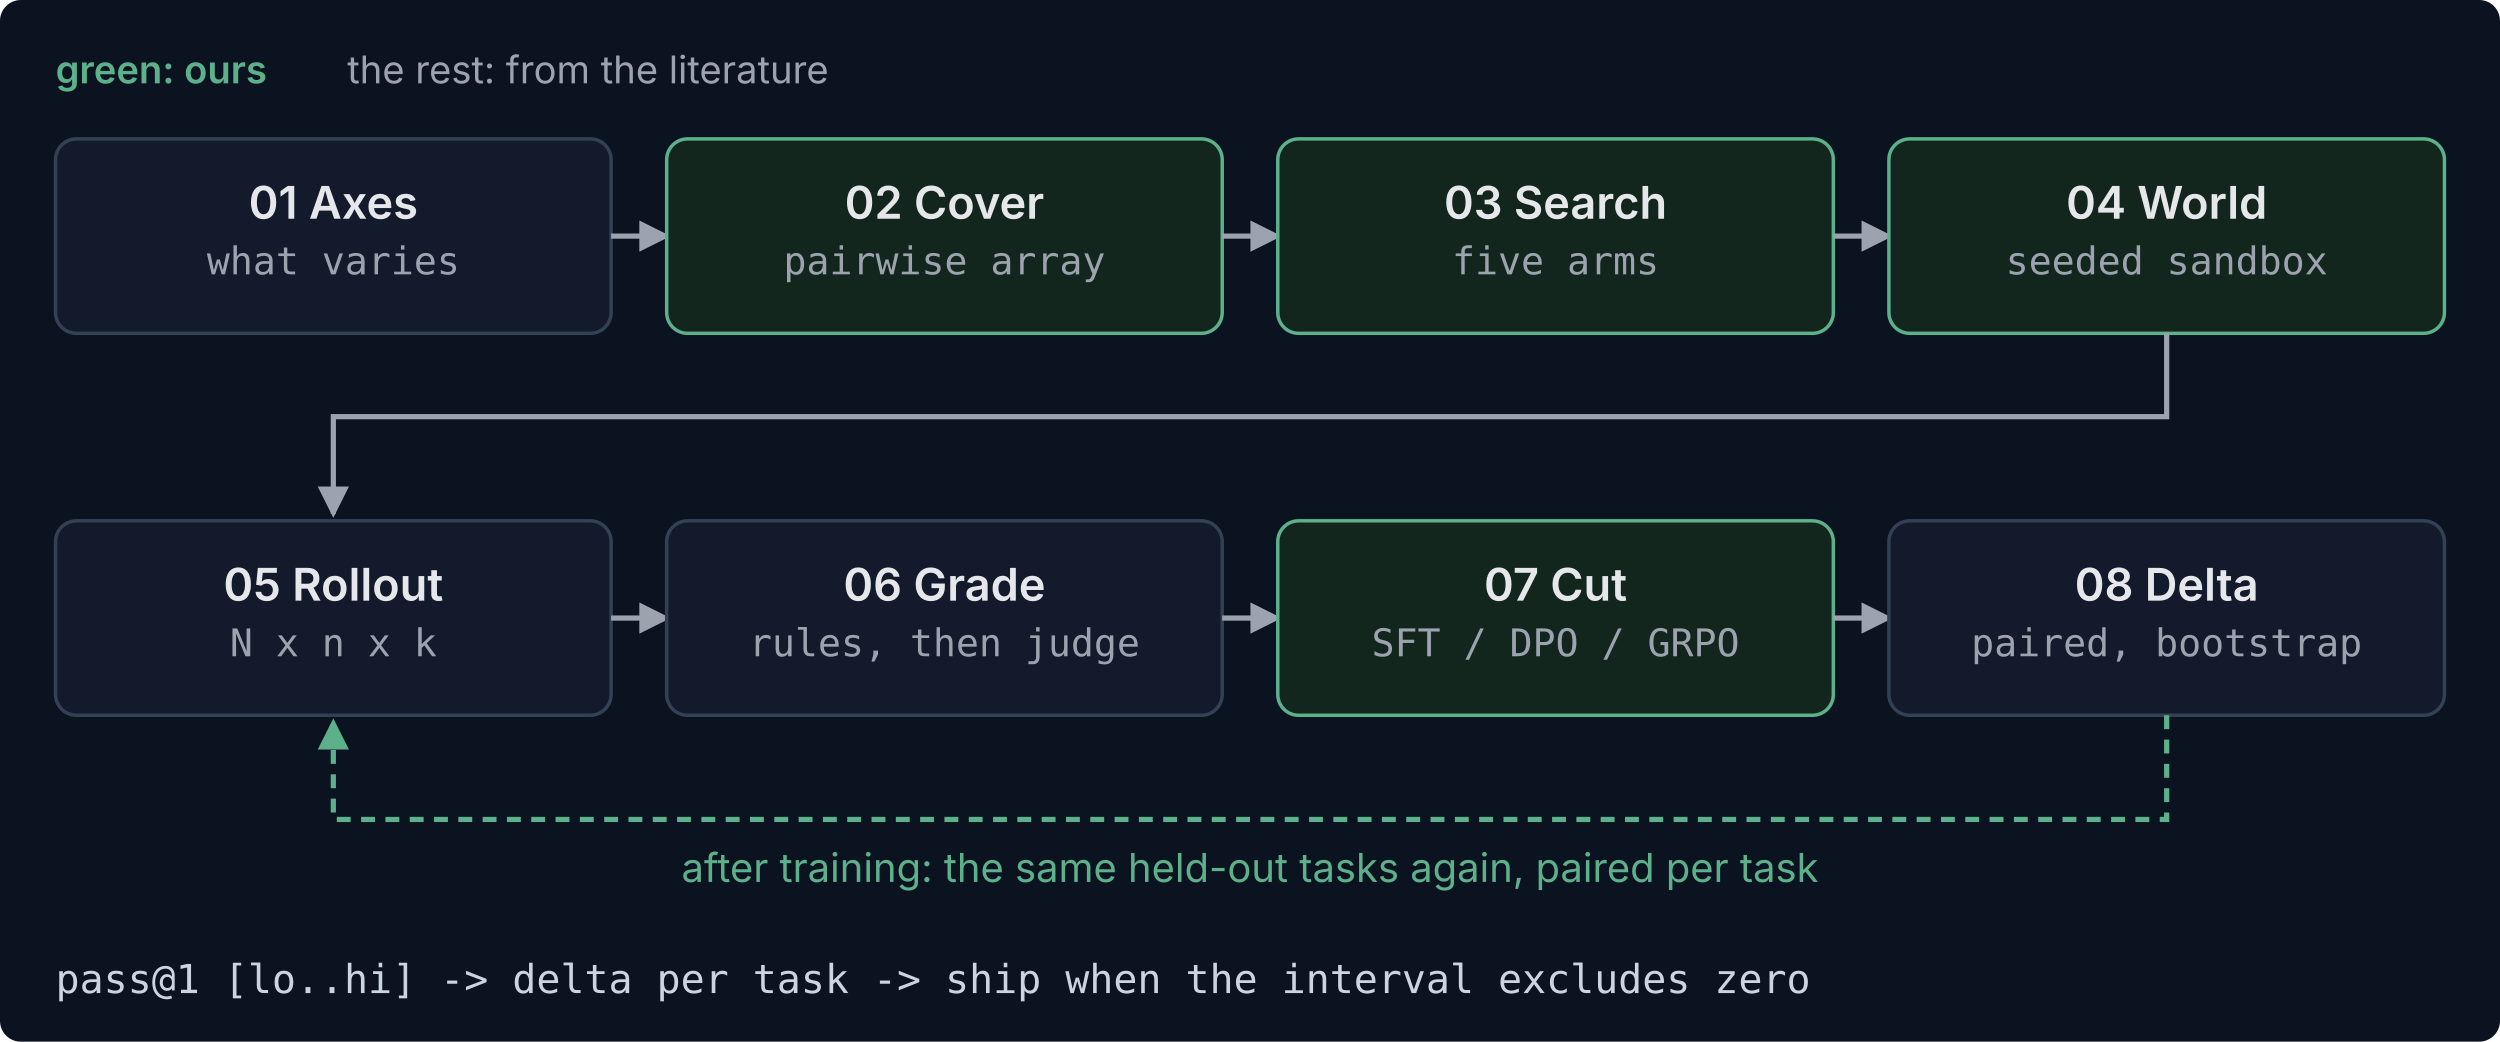
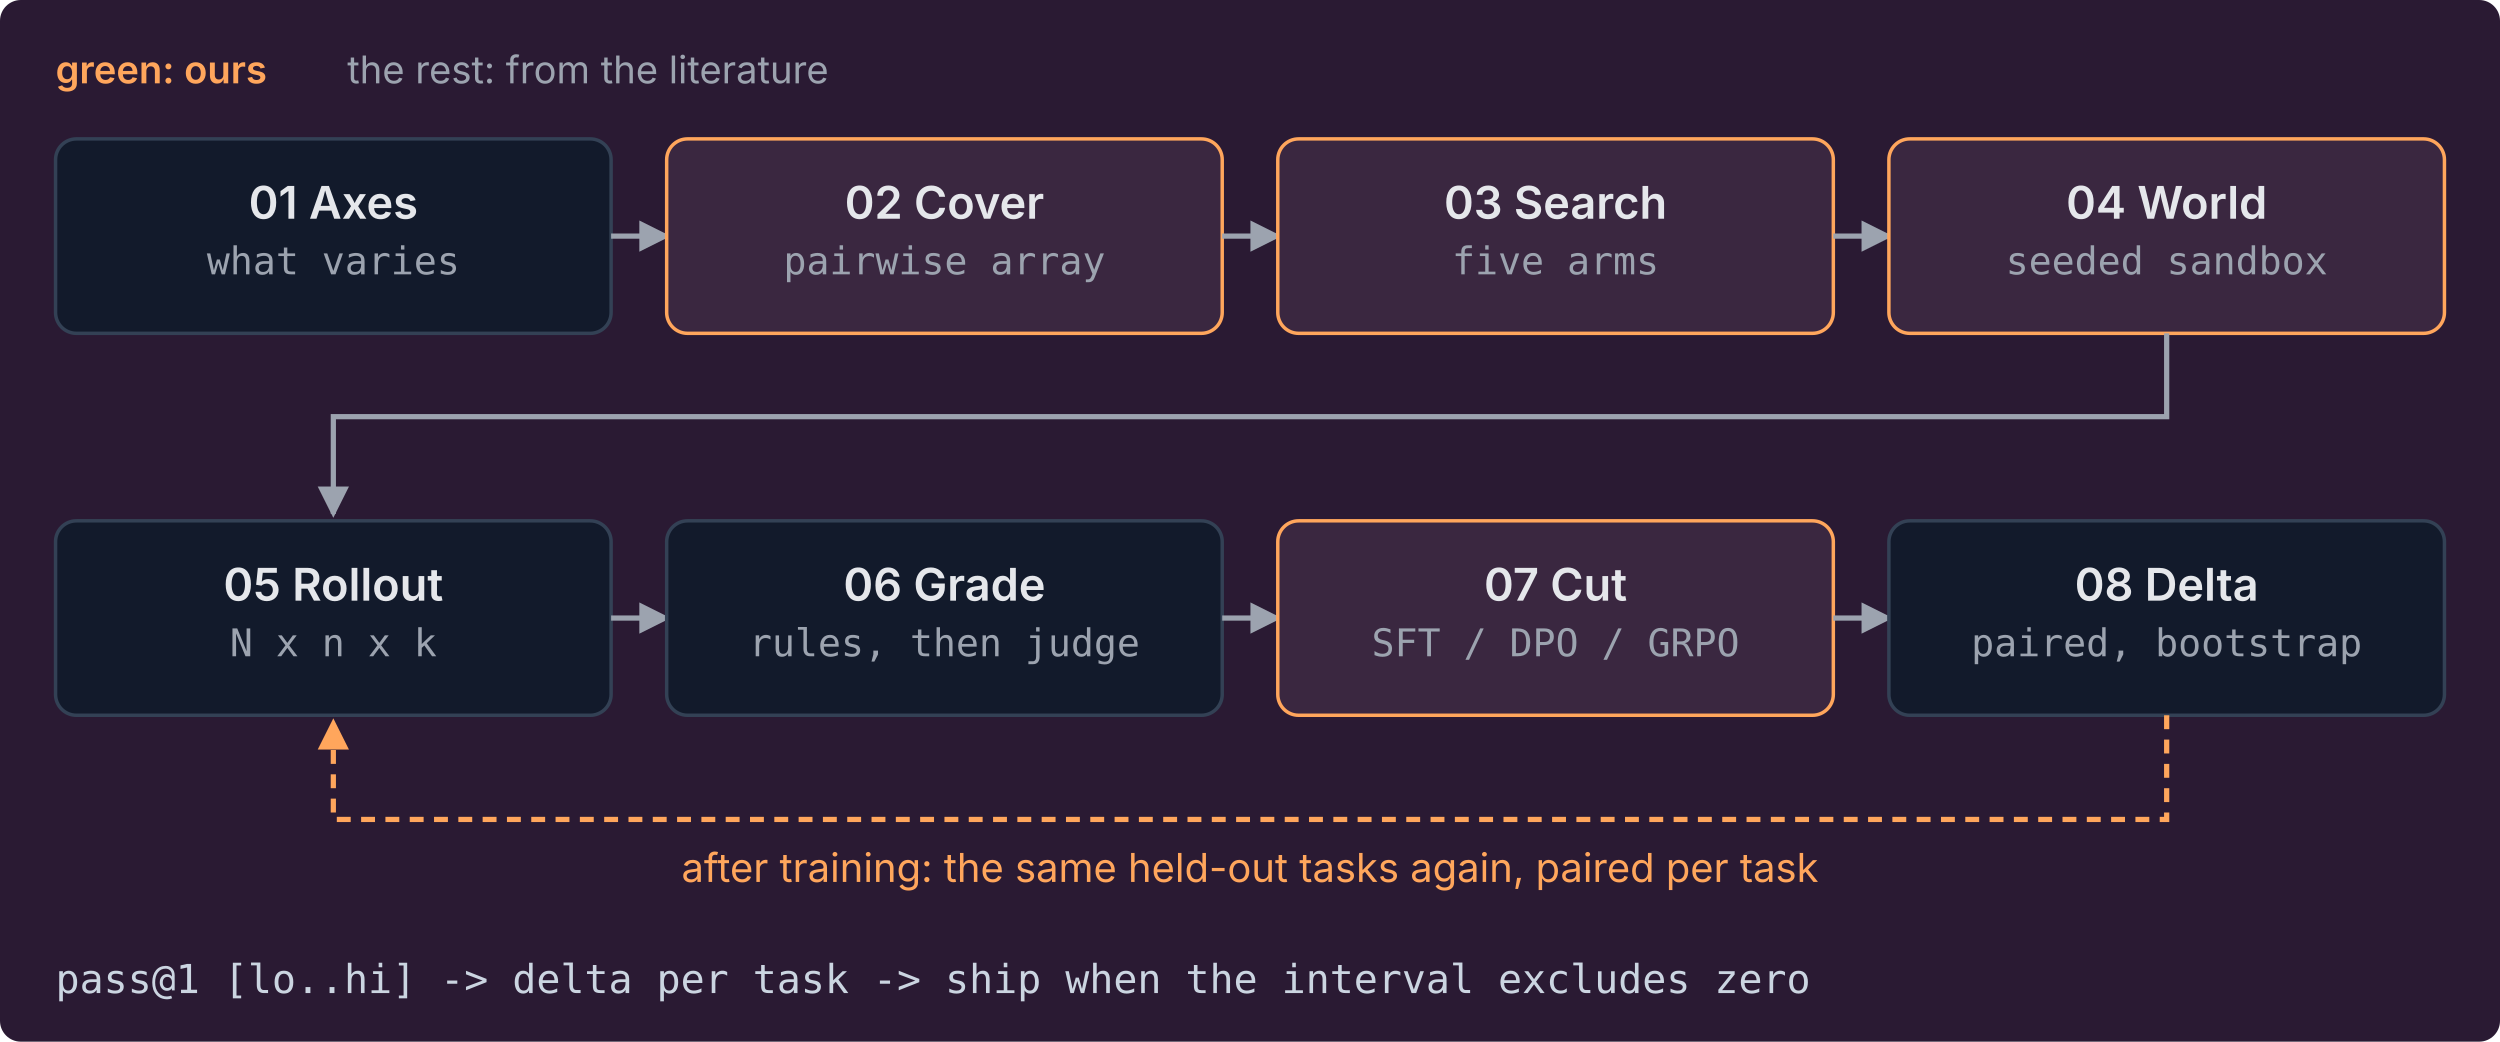
<svg xmlns="http://www.w3.org/2000/svg" viewBox="0 0 720 300" width="720" height="300" role="img" aria-label="The eight steps of the engine, with Delta feeding the next run">
  <defs>
    <marker id="arrow" viewBox="0 0 8 8" refX="7" refY="4" markerWidth="6" markerHeight="6" orient="auto">
      <path d="M0,0 L8,4 L0,8 z" fill="#9CA3AF" />
    </marker>
    <marker id="arrow-green" viewBox="0 0 8 8" refX="7" refY="4" markerWidth="6" markerHeight="6" orient="auto">
-       <path d="M0,0 L8,4 L0,8 z" fill="#5CB08A" />
+       <path d="M0,0 L8,4 L0,8 z" fill="#FFA65C" />
    </marker>
  </defs>
-   <rect width="720" height="300" rx="6" fill="#0B1220" />
+   <rect width="720" height="300" rx="6" fill="#2A1A33" />
  <rect x="16" y="40" width="160" height="56" rx="6" fill="#121A2B" stroke="#334155" />
  <text x="96.0" y="63.0" font-family="ui-sans-serif, system-ui, -apple-system, 'Segoe UI', Inter, sans-serif" font-size="13" font-weight="600" fill="#E5E7EB" text-anchor="middle">01 Axes</text>
  <text x="96.0" y="79.0" font-family="ui-monospace, SFMono-Regular, Menlo, Consolas, monospace" font-size="11" font-weight="400" fill="#9CA3AF" text-anchor="middle">what varies</text>
  <path d="M 176 68.0 L 192 68.0" fill="none" stroke="#9CA3AF" stroke-width="1.5" marker-end="url(#arrow)" />
-   <rect x="192" y="40" width="160" height="56" rx="6" fill="#12261D" stroke="#5CB08A" />
+   <rect x="192" y="40" width="160" height="56" rx="6" fill="#3A2740" stroke="#FFA65C" />
  <text x="272.0" y="63.0" font-family="ui-sans-serif, system-ui, -apple-system, 'Segoe UI', Inter, sans-serif" font-size="13" font-weight="600" fill="#E5E7EB" text-anchor="middle">02 Cover</text>
  <text x="272.0" y="79.0" font-family="ui-monospace, SFMono-Regular, Menlo, Consolas, monospace" font-size="11" font-weight="400" fill="#9CA3AF" text-anchor="middle">pairwise array</text>
  <path d="M 352 68.0 L 368 68.0" fill="none" stroke="#9CA3AF" stroke-width="1.5" marker-end="url(#arrow)" />
-   <rect x="368" y="40" width="160" height="56" rx="6" fill="#12261D" stroke="#5CB08A" />
+   <rect x="368" y="40" width="160" height="56" rx="6" fill="#3A2740" stroke="#FFA65C" />
  <text x="448.0" y="63.0" font-family="ui-sans-serif, system-ui, -apple-system, 'Segoe UI', Inter, sans-serif" font-size="13" font-weight="600" fill="#E5E7EB" text-anchor="middle">03 Search</text>
  <text x="448.0" y="79.0" font-family="ui-monospace, SFMono-Regular, Menlo, Consolas, monospace" font-size="11" font-weight="400" fill="#9CA3AF" text-anchor="middle">five arms</text>
  <path d="M 528 68.0 L 544 68.0" fill="none" stroke="#9CA3AF" stroke-width="1.5" marker-end="url(#arrow)" />
-   <rect x="544" y="40" width="160" height="56" rx="6" fill="#12261D" stroke="#5CB08A" />
+   <rect x="544" y="40" width="160" height="56" rx="6" fill="#3A2740" stroke="#FFA65C" />
  <text x="624.0" y="63.0" font-family="ui-sans-serif, system-ui, -apple-system, 'Segoe UI', Inter, sans-serif" font-size="13" font-weight="600" fill="#E5E7EB" text-anchor="middle">04 World</text>
  <text x="624.0" y="79.0" font-family="ui-monospace, SFMono-Regular, Menlo, Consolas, monospace" font-size="11" font-weight="400" fill="#9CA3AF" text-anchor="middle">seeded sandbox</text>
  <rect x="16" y="150" width="160" height="56" rx="6" fill="#121A2B" stroke="#334155" />
  <text x="96.0" y="173.0" font-family="ui-sans-serif, system-ui, -apple-system, 'Segoe UI', Inter, sans-serif" font-size="13" font-weight="600" fill="#E5E7EB" text-anchor="middle">05 Rollout</text>
  <text x="96.0" y="189.0" font-family="ui-monospace, SFMono-Regular, Menlo, Consolas, monospace" font-size="11" font-weight="400" fill="#9CA3AF" text-anchor="middle">N x n x k</text>
  <path d="M 176 178.0 L 192 178.0" fill="none" stroke="#9CA3AF" stroke-width="1.5" marker-end="url(#arrow)" />
  <rect x="192" y="150" width="160" height="56" rx="6" fill="#121A2B" stroke="#334155" />
  <text x="272.0" y="173.0" font-family="ui-sans-serif, system-ui, -apple-system, 'Segoe UI', Inter, sans-serif" font-size="13" font-weight="600" fill="#E5E7EB" text-anchor="middle">06 Grade</text>
  <text x="272.0" y="189.0" font-family="ui-monospace, SFMono-Regular, Menlo, Consolas, monospace" font-size="11" font-weight="400" fill="#9CA3AF" text-anchor="middle">rules, then judge</text>
  <path d="M 352 178.0 L 368 178.0" fill="none" stroke="#9CA3AF" stroke-width="1.5" marker-end="url(#arrow)" />
-   <rect x="368" y="150" width="160" height="56" rx="6" fill="#12261D" stroke="#5CB08A" />
+   <rect x="368" y="150" width="160" height="56" rx="6" fill="#3A2740" stroke="#FFA65C" />
  <text x="448.0" y="173.0" font-family="ui-sans-serif, system-ui, -apple-system, 'Segoe UI', Inter, sans-serif" font-size="13" font-weight="600" fill="#E5E7EB" text-anchor="middle">07 Cut</text>
  <text x="448.0" y="189.0" font-family="ui-monospace, SFMono-Regular, Menlo, Consolas, monospace" font-size="11" font-weight="400" fill="#9CA3AF" text-anchor="middle">SFT / DPO / GRPO</text>
  <path d="M 528 178.0 L 544 178.0" fill="none" stroke="#9CA3AF" stroke-width="1.5" marker-end="url(#arrow)" />
  <rect x="544" y="150" width="160" height="56" rx="6" fill="#121A2B" stroke="#334155" />
  <text x="624.0" y="173.0" font-family="ui-sans-serif, system-ui, -apple-system, 'Segoe UI', Inter, sans-serif" font-size="13" font-weight="600" fill="#E5E7EB" text-anchor="middle">08 Delta</text>
  <text x="624.0" y="189.0" font-family="ui-monospace, SFMono-Regular, Menlo, Consolas, monospace" font-size="11" font-weight="400" fill="#9CA3AF" text-anchor="middle">paired, bootstrap</text>
  <path d="M 624.0 96 L 624.0 120 L 96.0 120 L 96.0 148" fill="none" stroke="#9CA3AF" stroke-width="1.5" marker-end="url(#arrow)" />
-   <text x="16" y="24" font-family="ui-sans-serif, system-ui, -apple-system, 'Segoe UI', Inter, sans-serif" font-size="11" font-weight="600" fill="#5CB08A" text-anchor="start">green: ours</text>
+   <text x="16" y="24" font-family="ui-sans-serif, system-ui, -apple-system, 'Segoe UI', Inter, sans-serif" font-size="11" font-weight="600" fill="#FFA65C" text-anchor="start">green: ours</text>
  <text x="100" y="24" font-family="ui-sans-serif, system-ui, -apple-system, 'Segoe UI', Inter, sans-serif" font-size="11" font-weight="400" fill="#9CA3AF" text-anchor="start">the rest: from the literature</text>
-   <path d="M 624.0 206 L 624.0 236 L 96.0 236 L 96.0 208" fill="none" stroke="#5CB08A" stroke-width="1.5" marker-end="url(#arrow-green)" stroke-dasharray="4 3" />
-   <text x="360.0" y="254" font-family="ui-sans-serif, system-ui, -apple-system, 'Segoe UI', Inter, sans-serif" font-size="11.5" font-weight="400" fill="#5CB08A" text-anchor="middle">after training: the same held-out tasks again, paired per task</text>
+   <path d="M 624.0 206 L 624.0 236 L 96.0 236 L 96.0 208" fill="none" stroke="#FFA65C" stroke-width="1.5" marker-end="url(#arrow-green)" stroke-dasharray="4 3" />
+   <text x="360.0" y="254" font-family="ui-sans-serif, system-ui, -apple-system, 'Segoe UI', Inter, sans-serif" font-size="11.5" font-weight="400" fill="#FFA65C" text-anchor="middle">after training: the same held-out tasks again, paired per task</text>
  <text x="16" y="286" font-family="ui-monospace, SFMono-Regular, Menlo, Consolas, monospace" font-size="11.5" font-weight="400" fill="#CBD5E1" text-anchor="start">pass@1 [lo..hi]  -&gt;  delta per task  -&gt;  ship when the interval excludes zero</text>
</svg>
